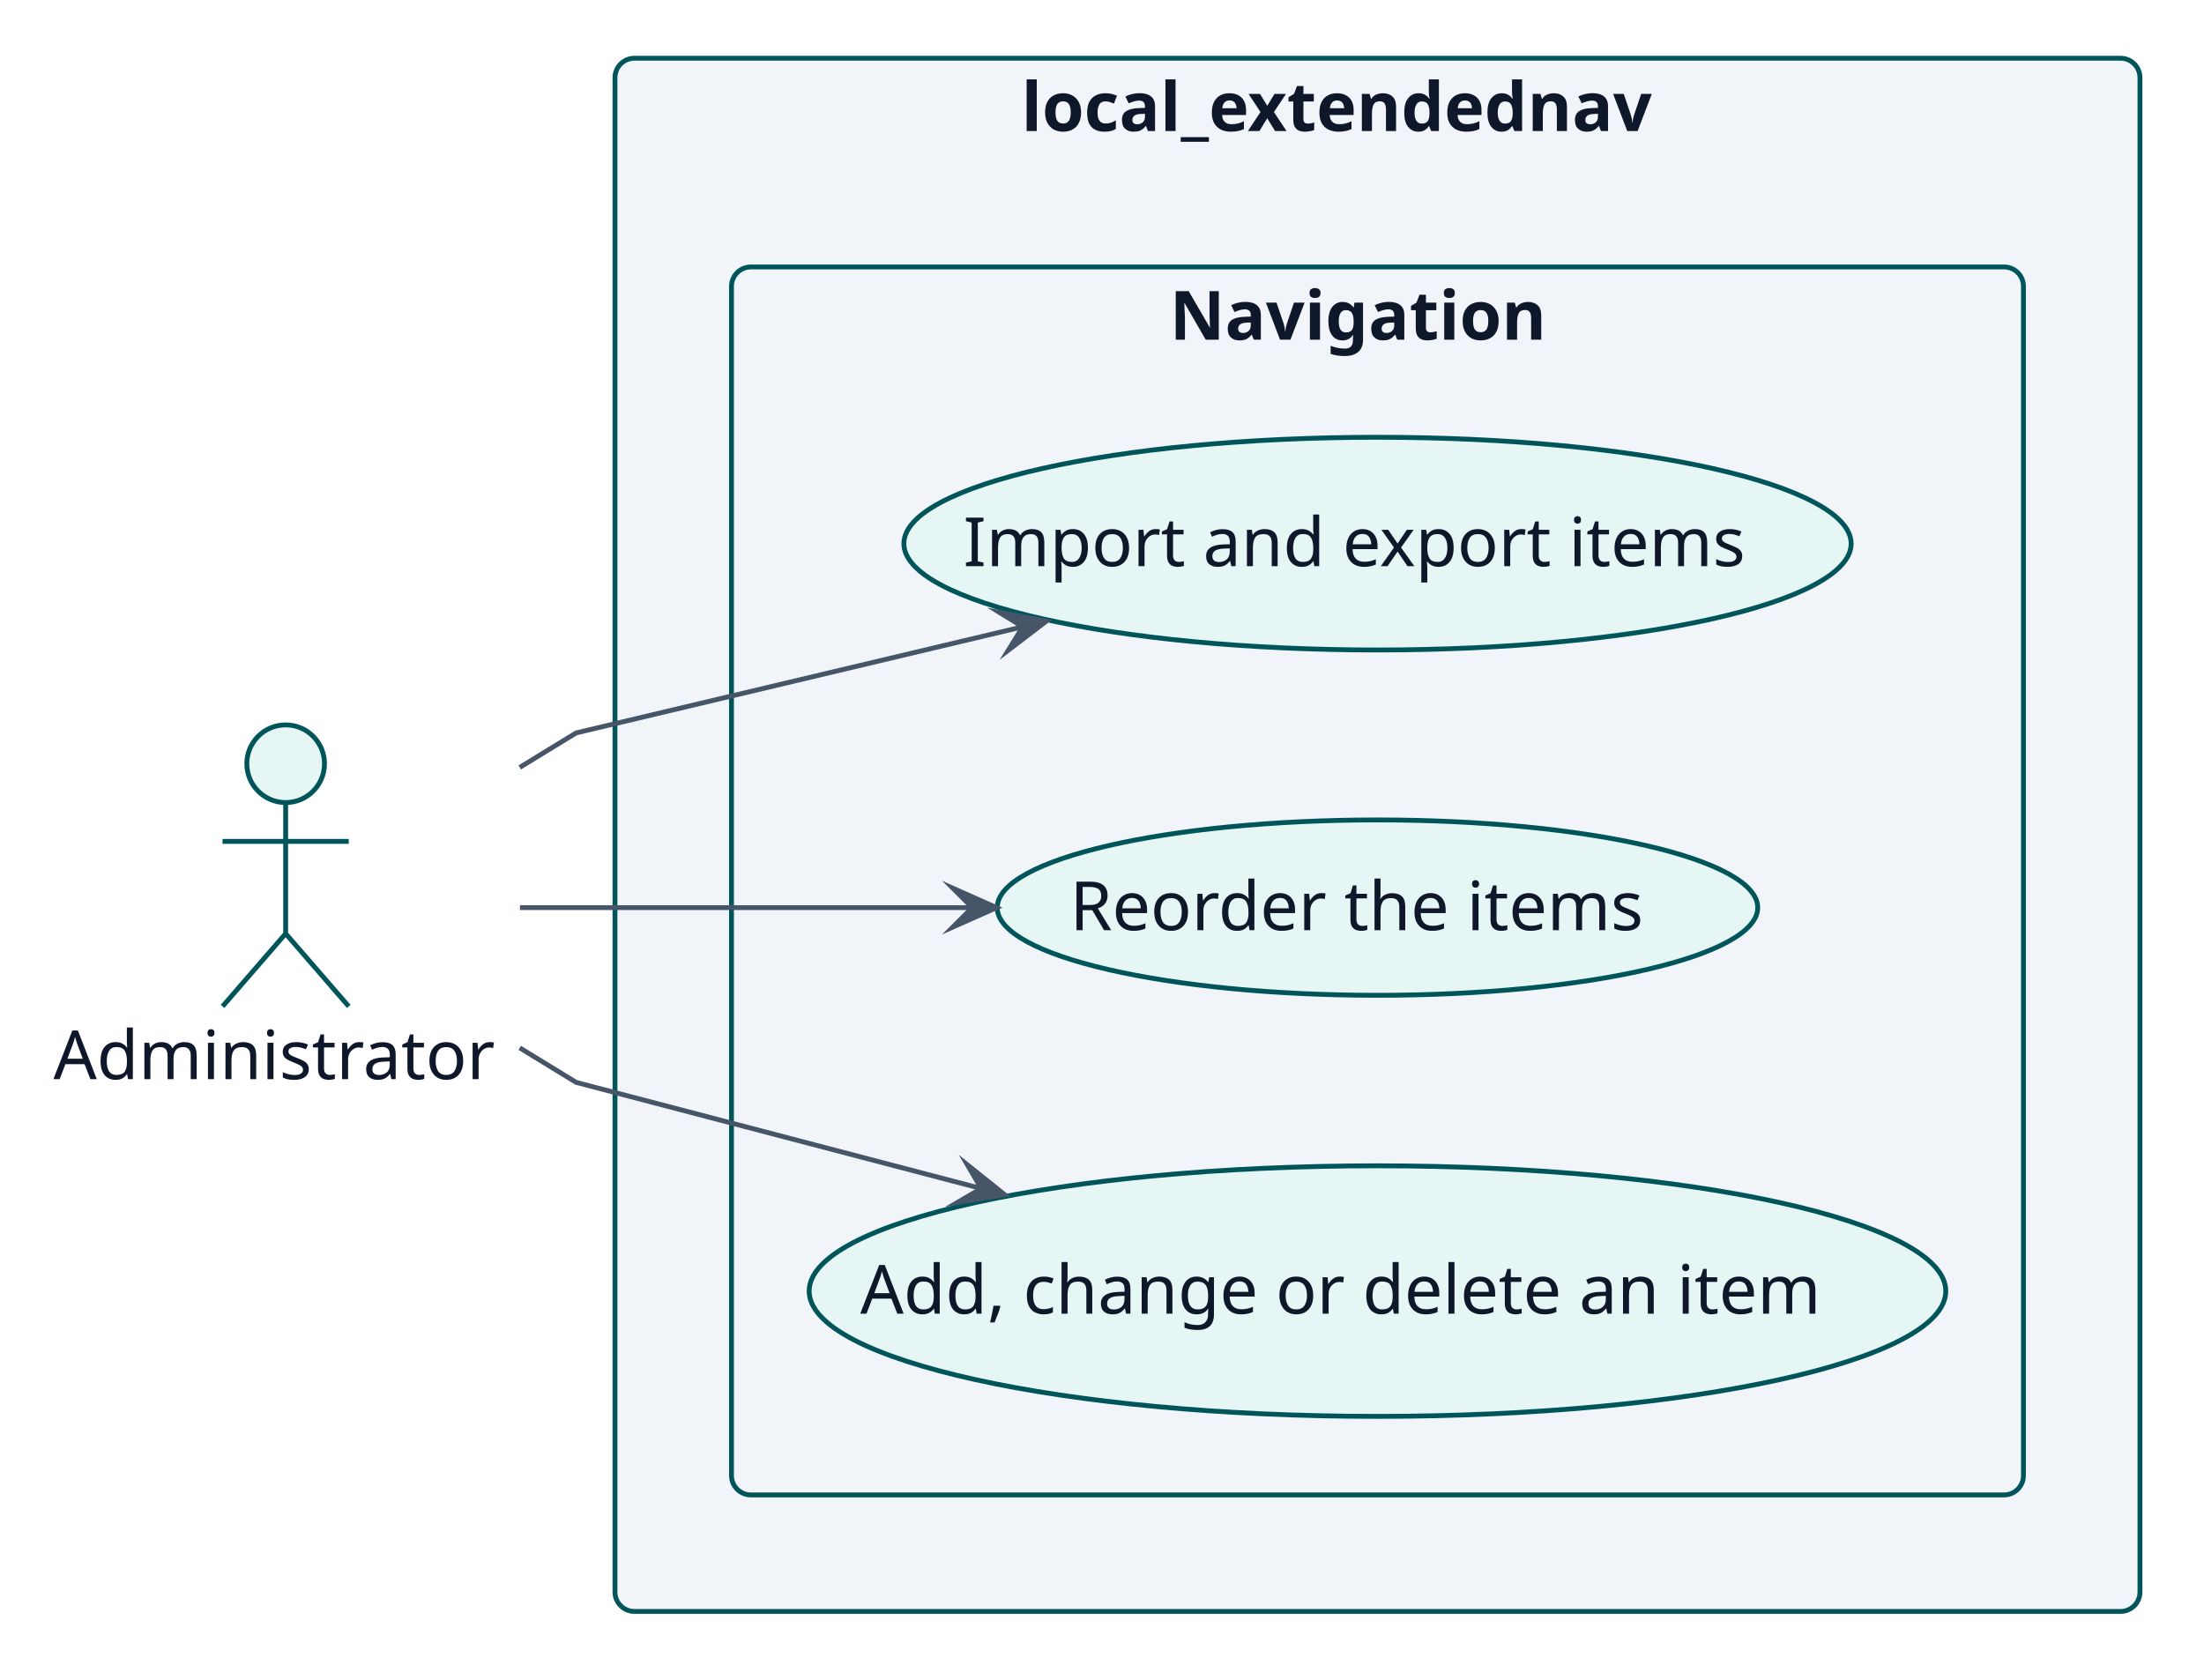
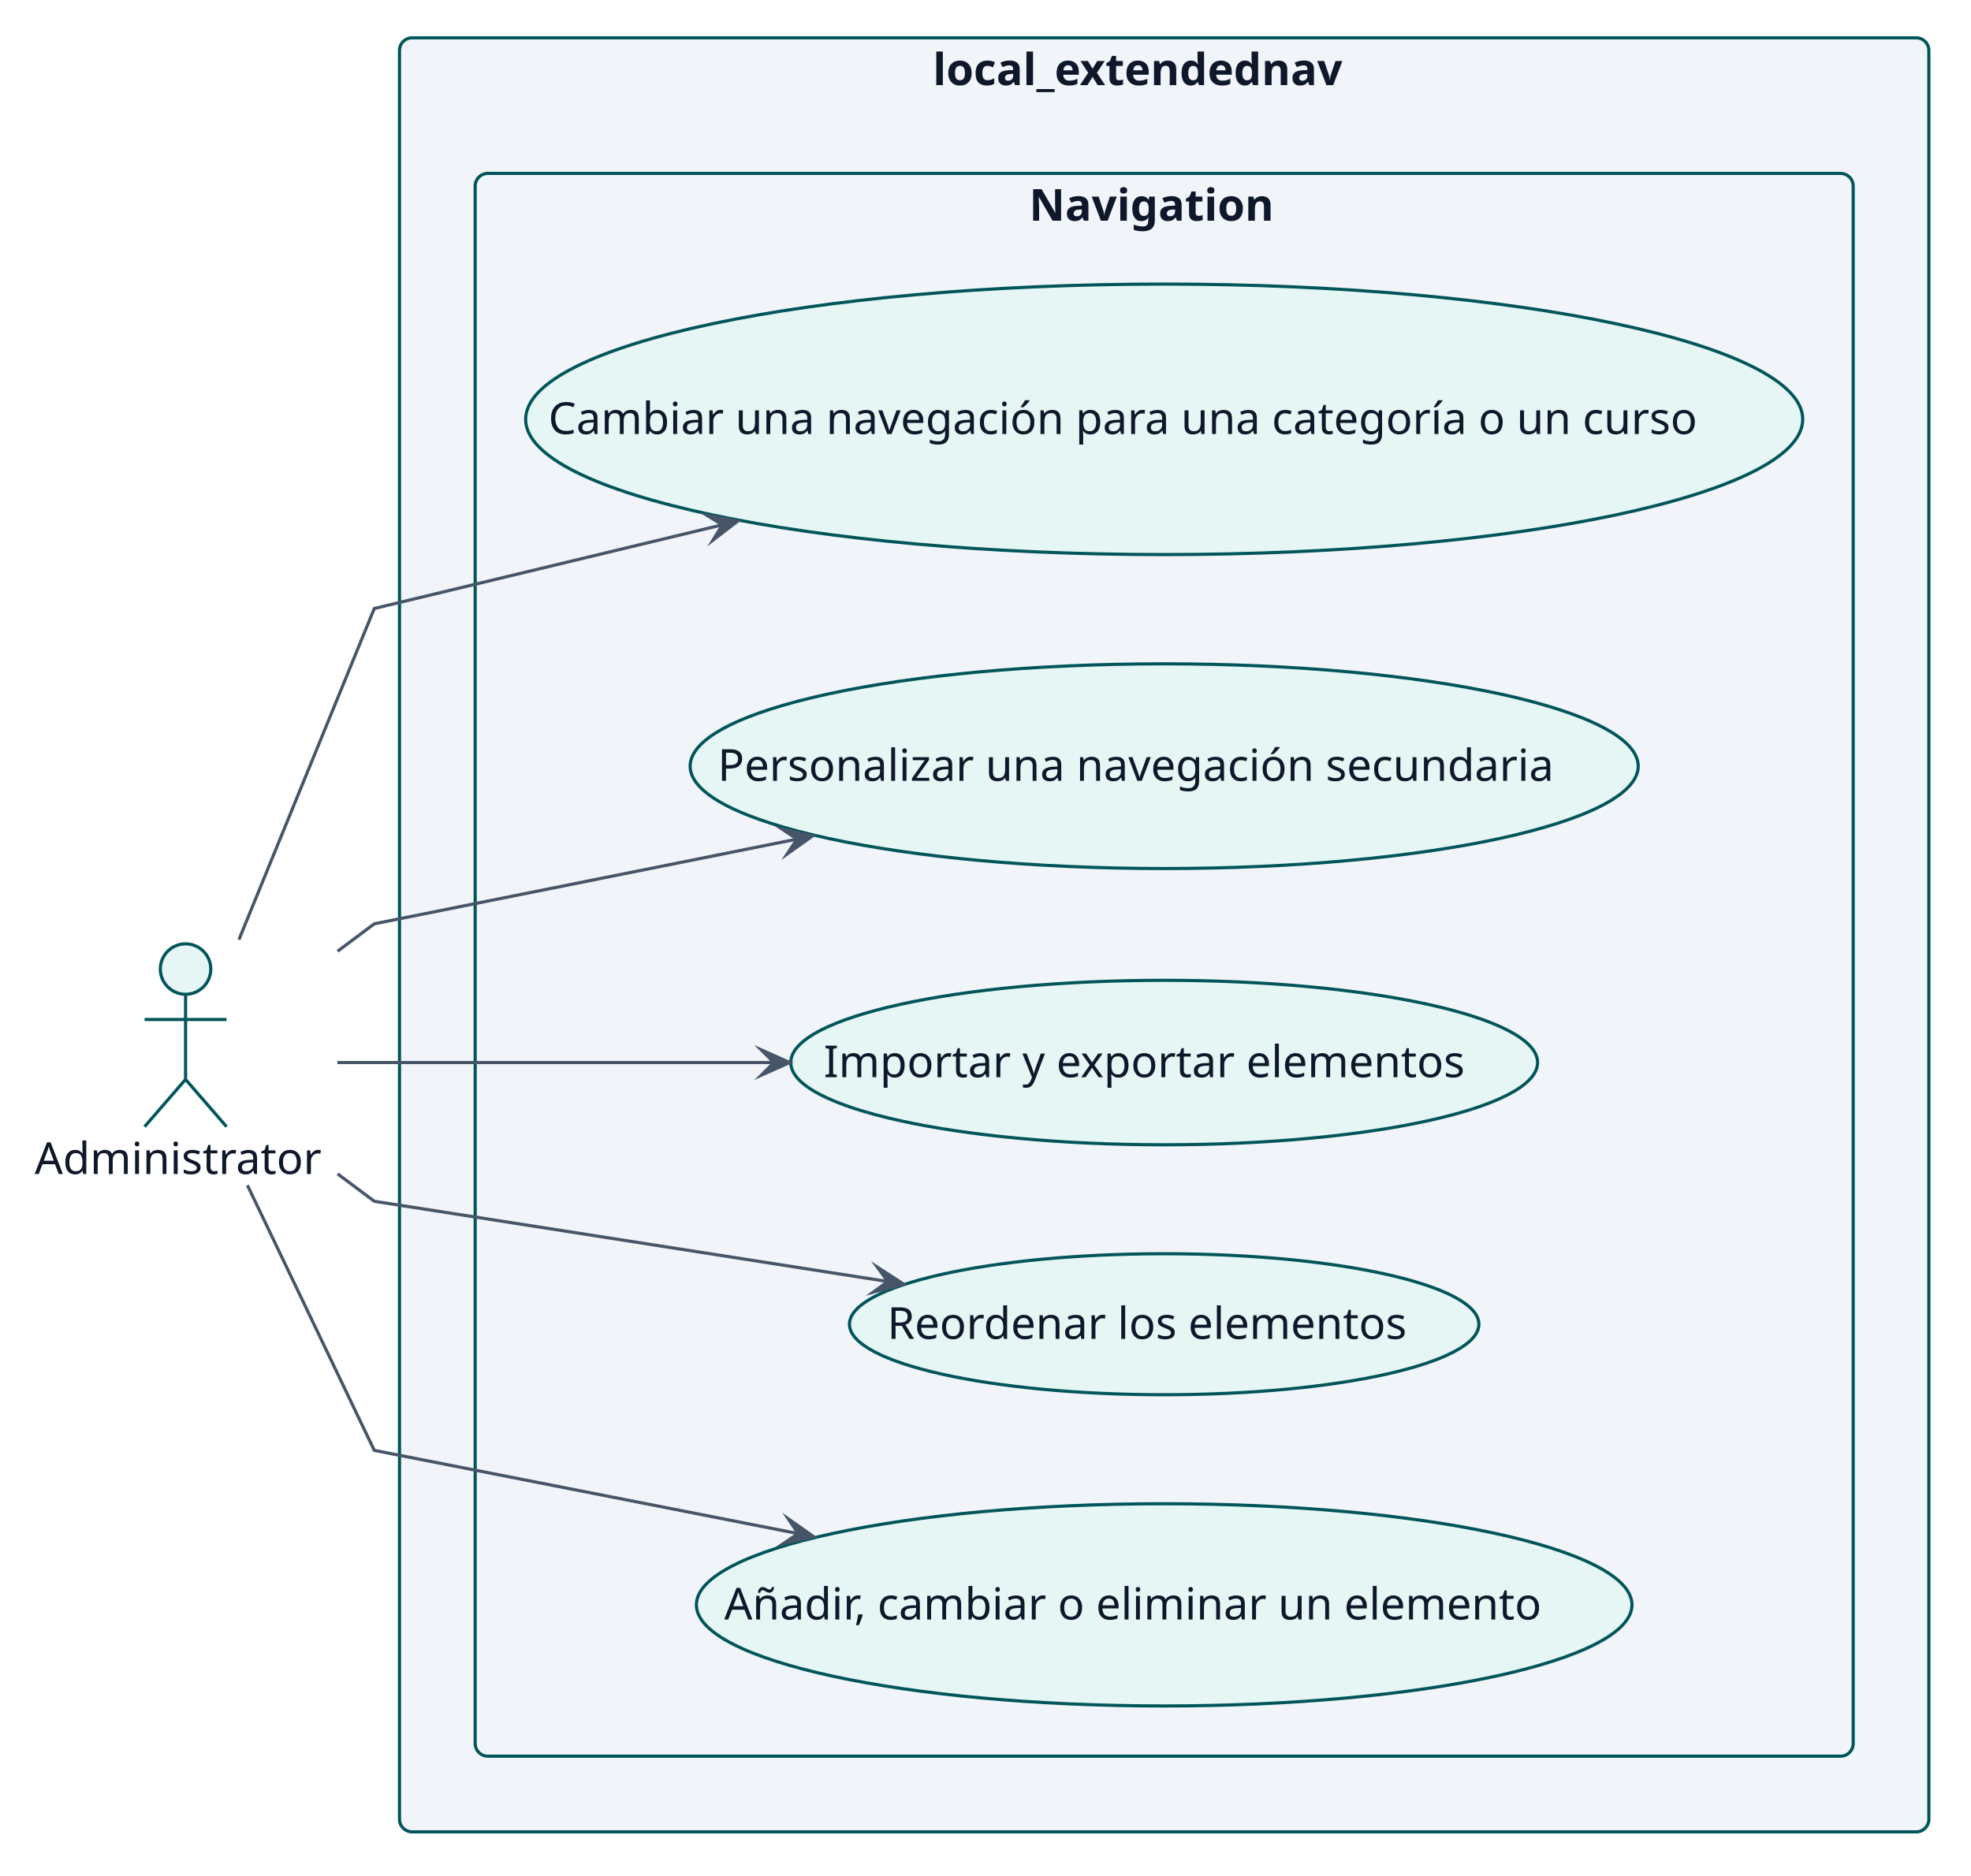
- <svg xmlns="http://www.w3.org/2000/svg" version="1.1" data-diagram-type="DESCRIPTION" style="width:454px;height:346px;background:#FFFFFF;" width="454px" height="346px" viewBox="0 0 454 346" zoomAndPan="magnify" preserveAspectRatio="none" contentStyleType="text/css">
+ <svg xmlns="http://www.w3.org/2000/svg" version="1.1" data-diagram-type="DESCRIPTION" style="width:625px;height:595px;background:#FFFFFF;" width="625px" height="595px" viewBox="0 0 625 595" zoomAndPan="magnify" preserveAspectRatio="none" contentStyleType="text/css">
  <defs />
  <g font-family="sans-serif" lengthAdjust="spacing">
    <g class="cluster" data-qualified-name="local_extendednav" id="ent0002" data-source-line="111">
-       <rect x="126.68" y="12" width="314.13" height="320" fill="#F1F5F9" style="stroke:#00555A;stroke-width:1;" rx="4" ry="4" />
-       <text x="210.385" y="26.995" fill="#0F172A" font-size="14" textLength="146.72" font-weight="700" font-family="IBM Plex Sans">local_extendednav</text>
+       <rect x="126.68" y="12" width="484.96" height="569" fill="#F1F5F9" style="stroke:#00555A;stroke-width:1;" rx="4" ry="4" />
+       <text x="295.8" y="26.995" fill="#0F172A" font-size="14" textLength="146.72" font-weight="700" font-family="IBM Plex Sans">local_extendednav</text>
    </g>
    <g class="cluster" data-qualified-name="local_extendednav.Navigation" id="ent0003" data-source-line="112">
-       <rect x="150.68" y="55" width="266.13" height="253" fill="#F1F5F9" style="stroke:#00555A;stroke-width:1;" rx="4" ry="4" />
-       <text x="240.928" y="69.995" fill="#0F172A" font-size="14" textLength="85.634" font-weight="700" font-family="IBM Plex Sans">Navigation</text>
+       <rect x="150.68" y="55" width="436.96" height="502" fill="#F1F5F9" style="stroke:#00555A;stroke-width:1;" rx="4" ry="4" />
+       <text x="326.343" y="69.995" fill="#0F172A" font-size="14" textLength="85.634" font-weight="700" font-family="IBM Plex Sans">Navigation</text>
    </g>
    <g class="entity" data-qualified-name="local_extendednav.Navigation.UC_manageNodes" id="ent0004" data-source-line="113">
-       <ellipse cx="283.746" cy="266.003" rx="117.066" ry="25.813" fill="#E6F6F4" style="stroke:#00555A;stroke-width:1;" />
-       <text x="177.204" y="270.652" fill="#0F172A" font-size="14" textLength="213.083" font-family="IBM Plex Sans">Add, change or delete an item</text>
+       <ellipse cx="369.159" cy="508.998" rx="148.339" ry="32.068" fill="#E6F6F4" style="stroke:#00555A;stroke-width:1;" />
+       <text x="229.647" y="513.646" fill="#0F172A" font-size="14" textLength="279.022" font-family="IBM Plex Sans">Añadir, cambiar o eliminar un elemento</text>
    </g>
    <g class="entity" data-qualified-name="local_extendednav.Navigation.UC_reorderNodes" id="ent0005" data-source-line="114">
-       <ellipse cx="283.748" cy="186.996" rx="78.328" ry="18.066" fill="#E6F6F4" style="stroke:#00555A;stroke-width:1;" />
-       <text x="220.389" y="191.644" fill="#0F172A" font-size="14" textLength="126.718" font-family="IBM Plex Sans">Reorder the items</text>
+       <ellipse cx="369.156" cy="419.999" rx="99.796" ry="22.359" fill="#E6F6F4" style="stroke:#00555A;stroke-width:1;" />
+       <text x="281.352" y="424.648" fill="#0F172A" font-size="14" textLength="175.608" font-family="IBM Plex Sans">Reordenar los elementos</text>
    </g>
    <g class="entity" data-qualified-name="local_extendednav.Navigation.UC_importNodes" id="ent0006" data-source-line="115">
-       <ellipse cx="283.753" cy="112.003" rx="97.563" ry="21.913" fill="#E6F6F4" style="stroke:#00555A;stroke-width:1;" />
-       <text x="198.417" y="116.651" fill="#0F172A" font-size="14" textLength="170.673" font-family="IBM Plex Sans">Import and export items</text>
+       <ellipse cx="369.158" cy="337.002" rx="118.408" ry="26.082" fill="#E6F6F4" style="stroke:#00555A;stroke-width:1;" />
+       <text x="261.181" y="341.65" fill="#0F172A" font-size="14" textLength="215.954" font-family="IBM Plex Sans">Importar y exportar elementos</text>
+     </g>
+     <g class="entity" data-qualified-name="local_extendednav.Navigation.UC_customiseSecondaryNavigation" id="ent0007" data-source-line="116">
+       <ellipse cx="369.158" cy="243.004" rx="150.318" ry="32.464" fill="#E6F6F4" style="stroke:#00555A;stroke-width:1;" />
+       <text x="227.586" y="247.652" fill="#0F172A" font-size="14" textLength="283.145" font-family="IBM Plex Sans">Personalizar una navegación secundaria</text>
+     </g>
+     <g class="entity" data-qualified-name="local_extendednav.Navigation.UC_setScopeException" id="ent0008" data-source-line="117">
+       <ellipse cx="369.16" cy="132.996" rx="202.48" ry="42.896" fill="#E6F6F4" style="stroke:#00555A;stroke-width:1;" />
+       <text x="173.885" y="137.645" fill="#0F172A" font-size="14" textLength="390.551" font-family="IBM Plex Sans">Cambiar una navegación para una categoría o un curso</text>
    </g>
    <g class="entity" data-qualified-name="A_Administrator" id="ent0001" data-source-line="109">
-       <ellipse cx="58.841" cy="157.35" rx="8" ry="8" fill="#E6F6F4" style="stroke:#00555A;stroke-width:1;" />
-       <path d="M58.841,165.35 L58.841,192.35 M45.841,173.35 L71.841,173.35 M58.841,192.35 L45.841,207.35 M58.841,192.35 L71.841,207.35" style="stroke:#00555A;stroke-width:1;" fill="none" />
-       <text x="11" y="222.345" fill="#0F172A" font-size="14" textLength="95.683" font-family="IBM Plex Sans">Administrator</text>
+       <ellipse cx="58.841" cy="307.35" rx="8" ry="8" fill="#E6F6F4" style="stroke:#00555A;stroke-width:1;" />
+       <path d="M58.841,315.35 L58.841,342.35 M45.841,323.35 L71.841,323.35 M58.841,342.35 L45.841,357.35 M58.841,342.35 L71.841,357.35" style="stroke:#00555A;stroke-width:1;" fill="none" />
+       <text x="11" y="372.345" fill="#0F172A" font-size="14" textLength="95.683" font-family="IBM Plex Sans">Administrator</text>
    </g>
-     <g class="link" data-entity-1="ent0001" data-entity-2="ent0004" id="lnk7" data-source-line="119" data-link-type="dependency">
-       <path d="M107.06,215.89 C113.9,220.07 118.68,223 118.68,223 C118.68,223 159.133,233.602 202.123,244.872" style="stroke:#475569;stroke-width:1;" fill="none" id="A_Administrator-to-UC_manageNodes" />
-       <polygon points="206.96,246.14,199.269,239.988,202.123,244.872,197.24,247.727,206.96,246.14" fill="#475569" style="stroke:#475569;stroke-width:1;stroke-linejoin:miter;stroke-miterlimit:10;" />
+     <g class="link" data-entity-1="ent0001" data-entity-2="ent0004" id="lnk9" data-source-line="121" data-link-type="dependency">
+       <path d="M78.46,375.92 C95.7,411.95 118.68,460 118.68,460 C118.68,460 186.274,473.276 253.104,486.406" style="stroke:#475569;stroke-width:1;" fill="none" id="A_Administrator-to-UC_manageNodes" />
+       <polygon points="258.01,487.37,249.95,481.71,253.104,486.406,248.408,489.56,258.01,487.37" fill="#475569" style="stroke:#475569;stroke-width:1;stroke-linejoin:miter;stroke-miterlimit:10;" />
    </g>
-     <g class="link" data-entity-1="ent0001" data-entity-2="ent0005" id="lnk8" data-source-line="120" data-link-type="dependency">
-       <path d="M107.11,187 C135.61,187 167.6,187 200.28,187" style="stroke:#475569;stroke-width:1;" fill="none" id="A_Administrator-to-UC_reorderNodes" />
-       <polygon points="205.28,187,196.28,183,200.28,187,196.28,191,205.28,187" fill="#475569" style="stroke:#475569;stroke-width:1;stroke-linejoin:miter;stroke-miterlimit:10;" />
+     <g class="link" data-entity-1="ent0001" data-entity-2="ent0005" id="lnk10" data-source-line="122" data-link-type="dependency">
+       <path d="M107.06,372.31 C113.9,377.42 118.68,381 118.68,381 C118.68,381 208.77,395.088 281.53,406.458" style="stroke:#475569;stroke-width:1;" fill="none" id="A_Administrator-to-UC_reorderNodes" />
+       <polygon points="286.47,407.23,278.195,401.888,281.53,406.458,276.96,409.792,286.47,407.23" fill="#475569" style="stroke:#475569;stroke-width:1;stroke-linejoin:miter;stroke-miterlimit:10;" />
    </g>
-     <g class="link" data-entity-1="ent0001" data-entity-2="ent0006" id="lnk9" data-source-line="121" data-link-type="dependency">
-       <path d="M107.06,158.11 C113.9,153.93 118.68,151 118.68,151 C118.68,151 165.366,139.906 210.676,129.136" style="stroke:#475569;stroke-width:1;" fill="none" id="A_Administrator-to-UC_importNodes" />
-       <polygon points="215.54,127.98,205.859,126.17,210.676,129.136,207.709,133.953,215.54,127.98" fill="#475569" style="stroke:#475569;stroke-width:1;stroke-linejoin:miter;stroke-miterlimit:10;" />
+     <g class="link" data-entity-1="ent0001" data-entity-2="ent0006" id="lnk11" data-source-line="123" data-link-type="dependency">
+       <path d="M107,337 C145.13,337 195.48,337 245.42,337" style="stroke:#475569;stroke-width:1;" fill="none" id="A_Administrator-to-UC_importNodes" />
+       <polygon points="250.42,337,241.42,333,245.42,337,241.42,341,250.42,337" fill="#475569" style="stroke:#475569;stroke-width:1;stroke-linejoin:miter;stroke-miterlimit:10;" />
+     </g>
+     <g class="link" data-entity-1="ent0001" data-entity-2="ent0007" id="lnk12" data-source-line="124" data-link-type="dependency">
+       <path d="M107.06,301.69 C113.9,296.58 118.68,293 118.68,293 C118.68,293 186.017,279.502 252.747,266.132" style="stroke:#475569;stroke-width:1;" fill="none" id="A_Administrator-to-UC_customiseSecondaryNavigation" />
+       <polygon points="257.65,265.15,248.04,262.996,252.747,266.132,249.611,270.84,257.65,265.15" fill="#475569" style="stroke:#475569;stroke-width:1;stroke-linejoin:miter;stroke-miterlimit:10;" />
+     </g>
+     <g class="link" data-entity-1="ent0001" data-entity-2="ent0008" id="lnk13" data-source-line="125" data-link-type="dependency">
+       <path d="M75.76,298.03 C93.19,255.39 118.68,193 118.68,193 C118.68,193 170.019,180.649 229.069,166.449" style="stroke:#475569;stroke-width:1;" fill="none" id="A_Administrator-to-UC_setScopeException" />
+       <polygon points="233.93,165.28,224.244,163.495,229.069,166.449,226.115,171.273,233.93,165.28" fill="#475569" style="stroke:#475569;stroke-width:1;stroke-linejoin:miter;stroke-miterlimit:10;" />
    </g>
  </g>
</svg>
